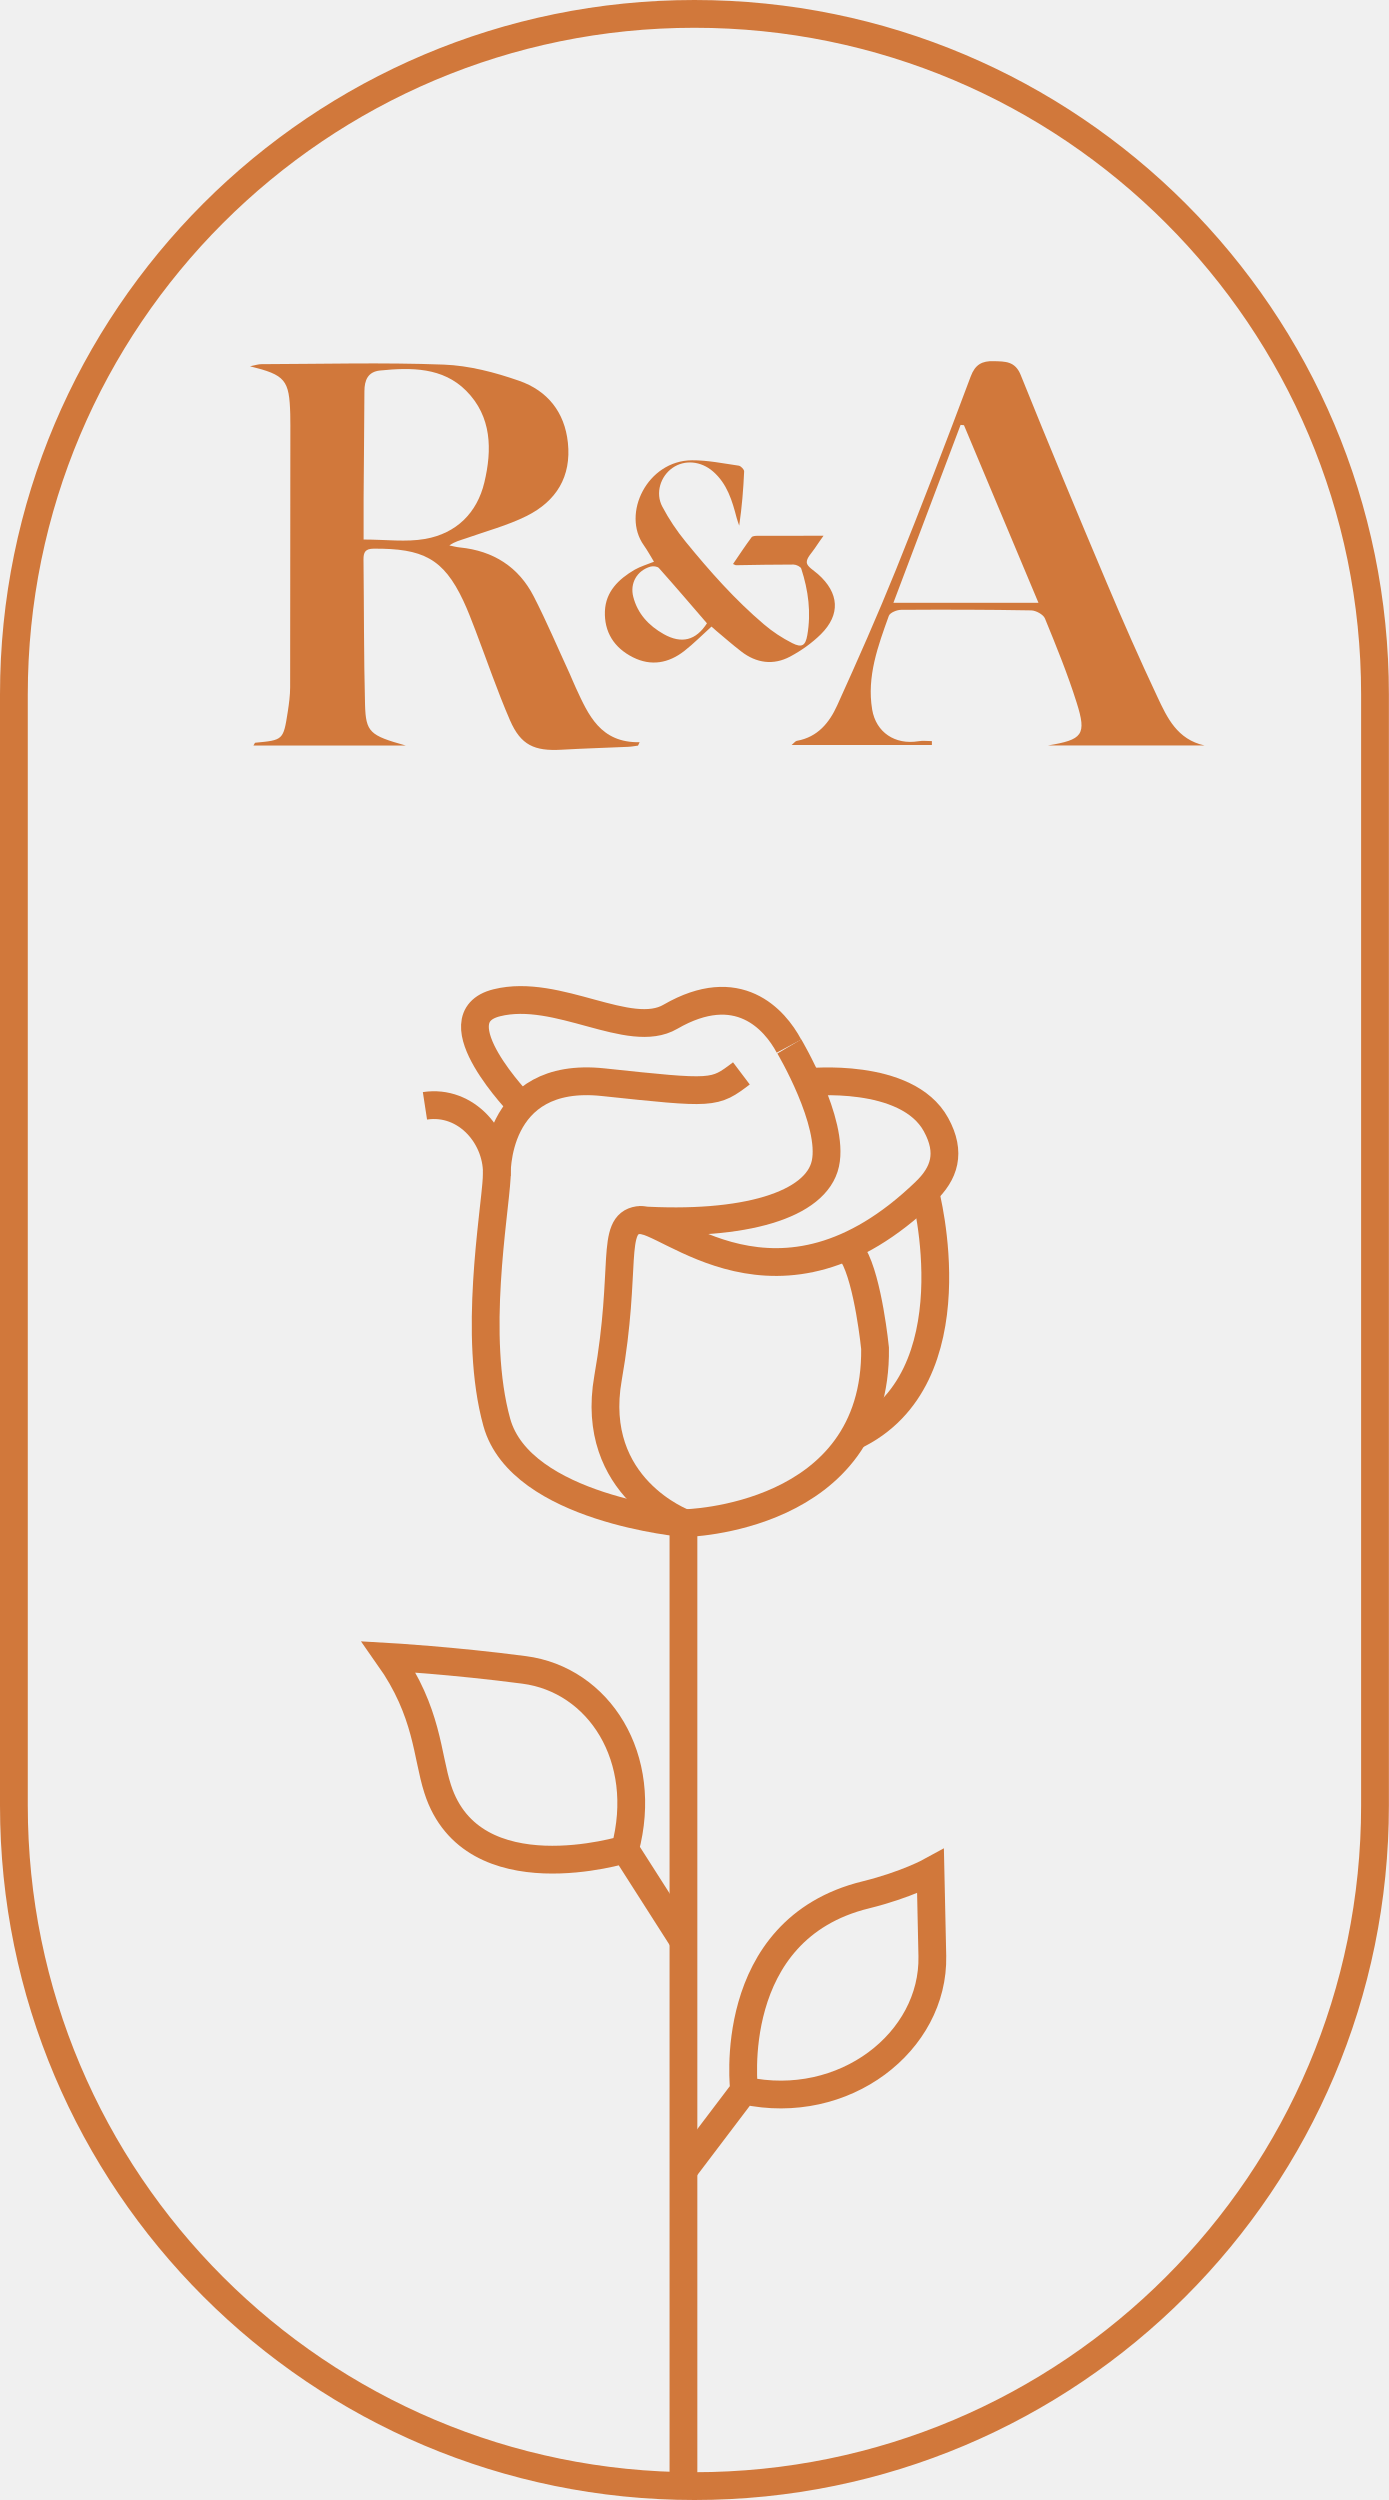
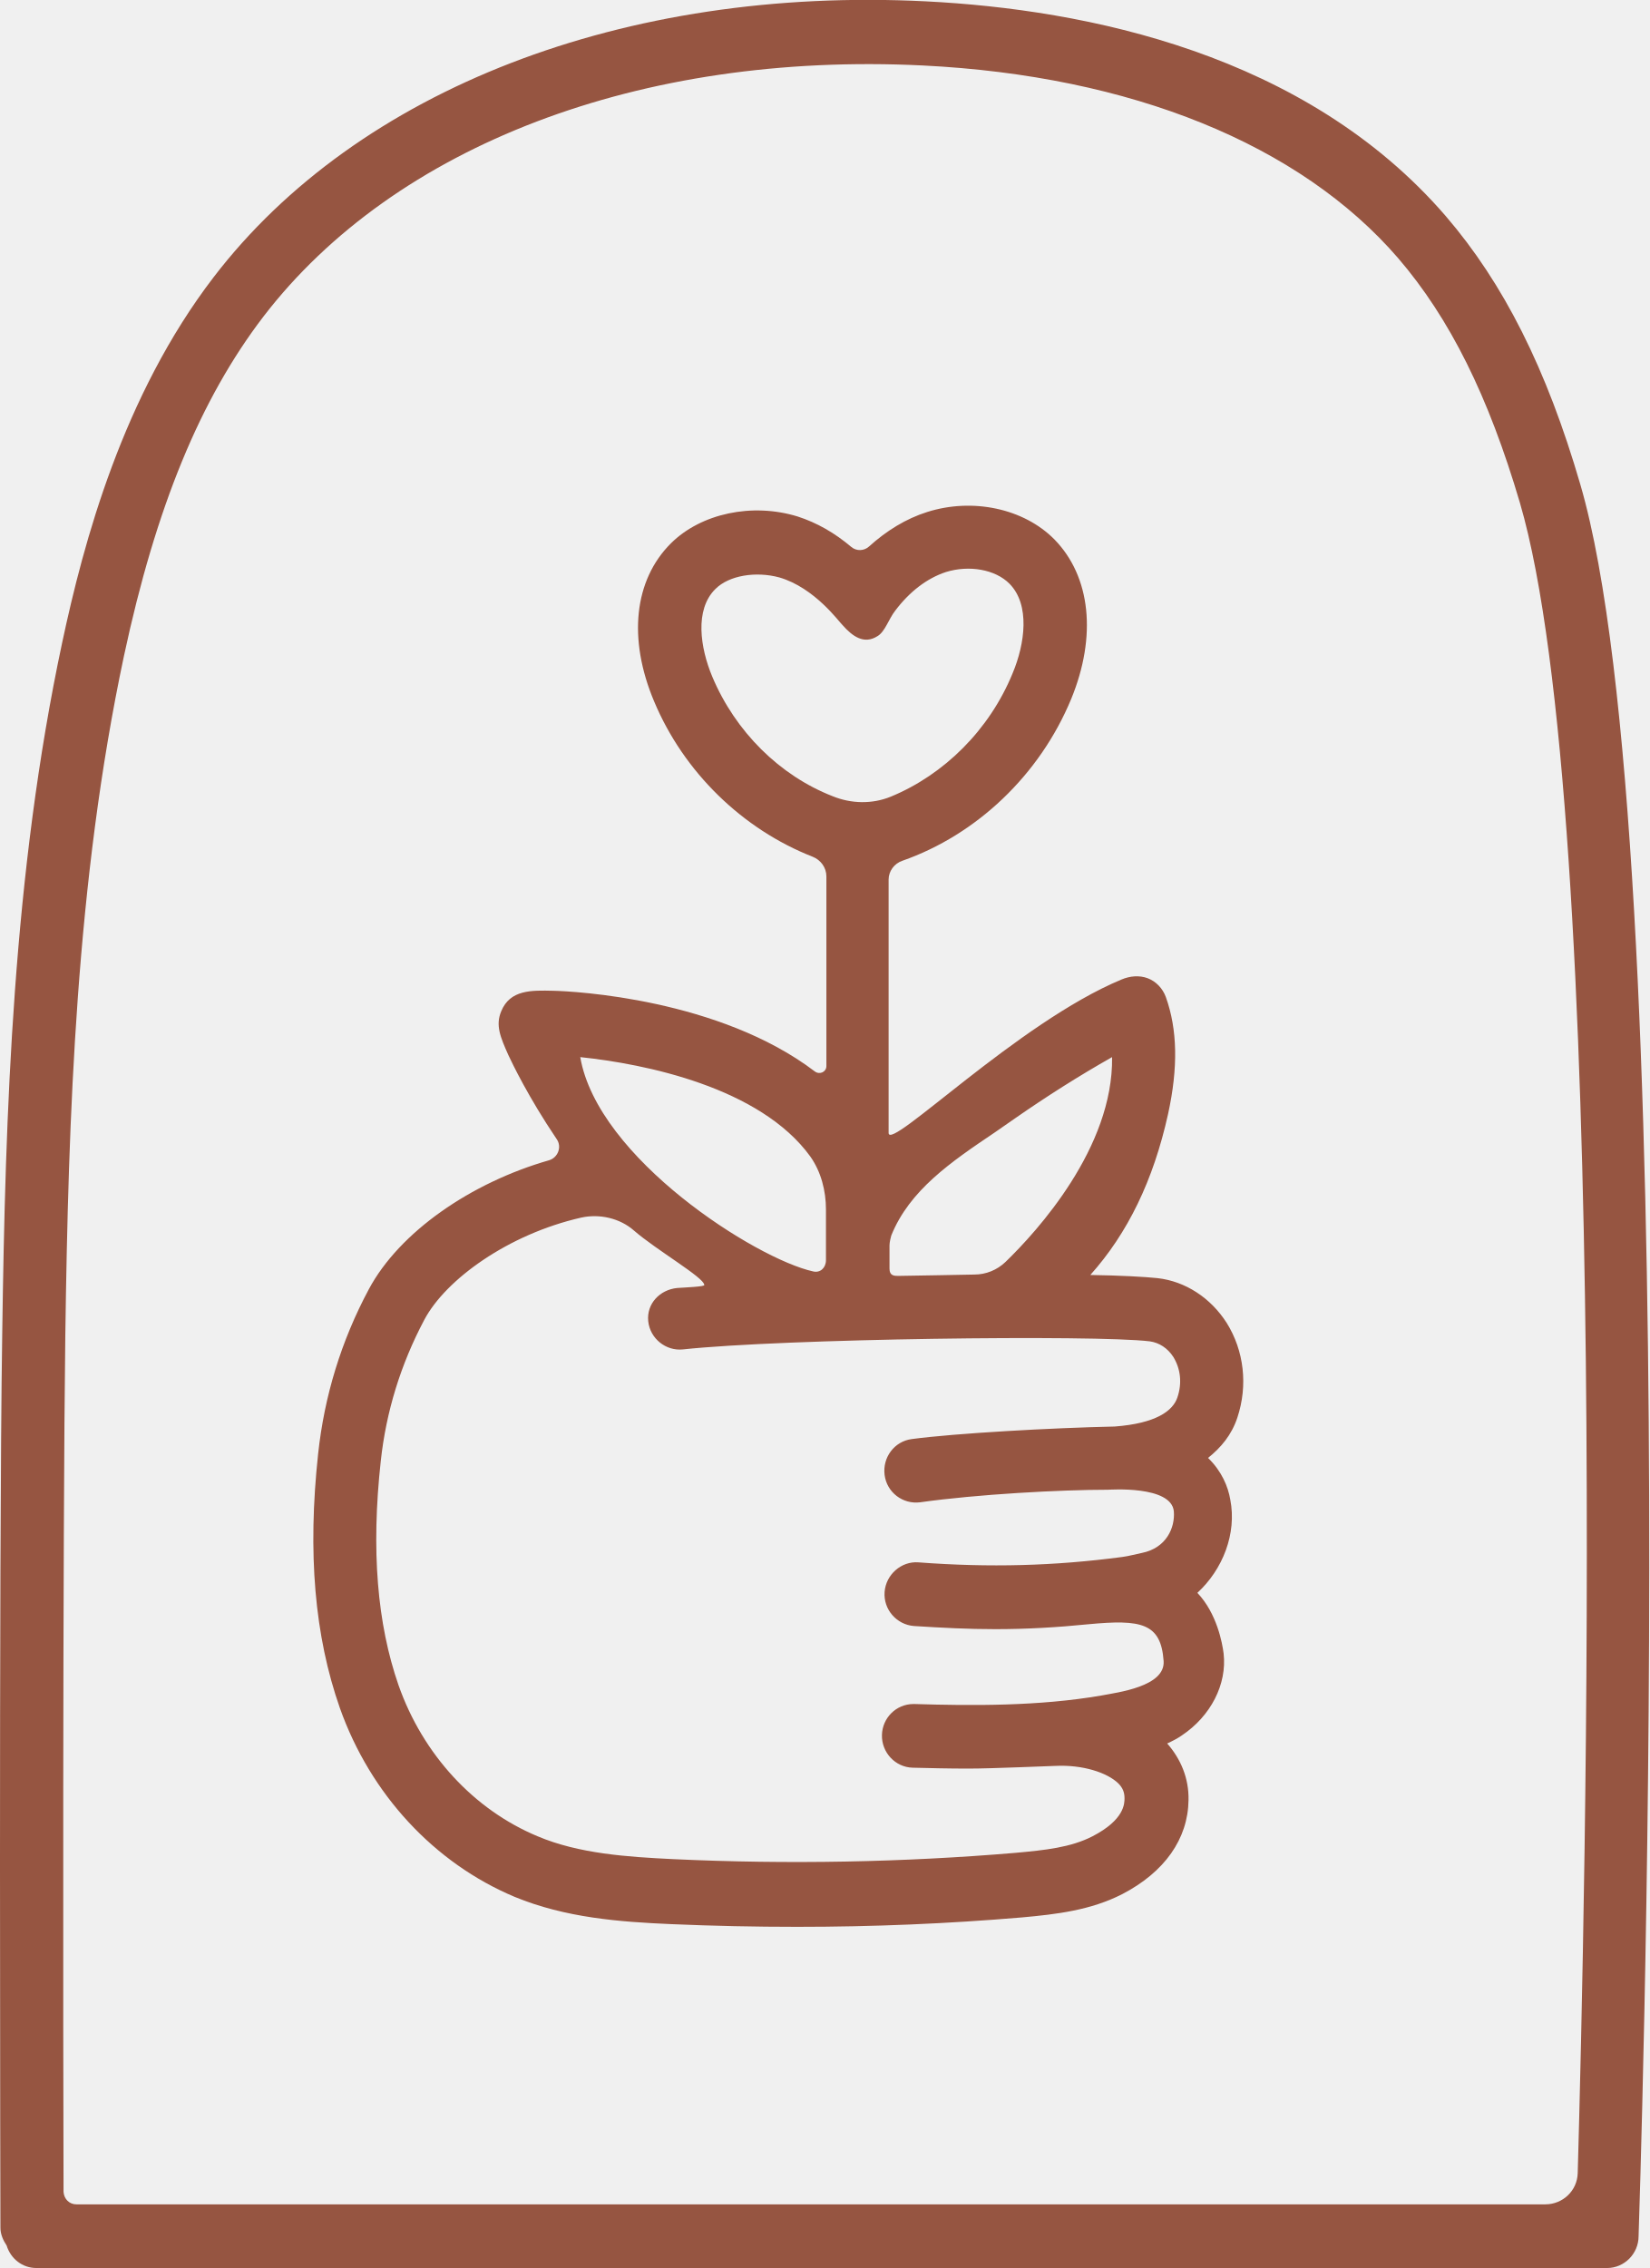
- <svg xmlns="http://www.w3.org/2000/svg" width="50" height="90" viewBox="0 0 50 90" fill="none">
-   <path d="M23.543 20.222C23.421 20.022 23.31 19.818 23.177 19.63C22.37 18.494 23.302 16.582 24.909 16.57C25.471 16.566 26.035 16.684 26.595 16.764C26.671 16.776 26.791 16.901 26.789 16.97C26.761 17.617 26.709 18.262 26.611 18.923C26.581 18.829 26.544 18.737 26.519 18.642C26.358 18.024 26.18 17.417 25.667 16.971C25.232 16.594 24.645 16.542 24.214 16.842C23.776 17.145 23.584 17.751 23.844 18.24C24.079 18.686 24.365 19.113 24.686 19.505C25.55 20.563 26.456 21.588 27.505 22.479C27.811 22.741 28.159 22.969 28.52 23.152C28.866 23.328 28.997 23.244 29.062 22.871C29.205 22.056 29.101 21.253 28.845 20.471C28.821 20.399 28.666 20.326 28.569 20.324C27.877 20.322 27.184 20.338 26.493 20.348C26.476 20.348 26.462 20.336 26.389 20.304C26.613 19.976 26.826 19.652 27.057 19.341C27.092 19.295 27.202 19.289 27.278 19.289C28.056 19.285 28.837 19.287 29.647 19.287C29.546 19.431 29.44 19.576 29.342 19.726C29.23 19.9 29.031 20.084 29.044 20.252C29.056 20.399 29.299 20.537 29.448 20.669C30.211 21.345 30.268 22.122 29.549 22.835C29.228 23.152 28.841 23.426 28.439 23.64C27.838 23.957 27.231 23.874 26.691 23.458C26.382 23.22 26.088 22.963 25.788 22.711C25.722 22.657 25.661 22.599 25.614 22.557C25.272 22.865 24.97 23.174 24.631 23.438C24.073 23.872 23.445 23.993 22.789 23.664C22.102 23.32 21.747 22.745 21.777 21.998C21.806 21.3 22.268 20.849 22.846 20.511C23.059 20.39 23.298 20.322 23.543 20.222ZM25.45 22.439C24.866 21.762 24.302 21.101 23.721 20.45C23.668 20.39 23.511 20.372 23.421 20.398C22.93 20.539 22.672 20.997 22.797 21.484C22.953 22.094 23.353 22.523 23.895 22.829C24.543 23.192 25.056 23.052 25.45 22.439Z" fill="#D1783B" />
-   <path d="M14.611 26.84C12.79 26.84 10.968 26.84 9.123 26.84C9.159 26.782 9.174 26.74 9.19 26.738C10.196 26.644 10.2 26.644 10.359 25.628C10.404 25.334 10.445 25.036 10.445 24.741C10.451 21.596 10.451 18.45 10.453 15.305C10.453 15.174 10.451 15.04 10.449 14.908C10.414 13.675 10.275 13.501 9 13.186C9.2 13.146 9.303 13.11 9.403 13.11C11.594 13.104 13.789 13.044 15.976 13.126C16.888 13.16 17.818 13.405 18.684 13.707C19.71 14.063 20.328 14.836 20.444 15.937C20.573 17.155 20.031 18.042 18.954 18.578C18.267 18.919 17.507 19.121 16.777 19.379C16.577 19.449 16.369 19.495 16.177 19.636C16.301 19.66 16.426 19.696 16.553 19.708C17.765 19.828 18.67 20.413 19.212 21.466C19.682 22.381 20.082 23.33 20.514 24.265C20.589 24.431 20.655 24.603 20.733 24.767C21.184 25.743 21.616 26.744 23.026 26.72C23.008 26.76 22.987 26.802 22.969 26.842C22.848 26.858 22.727 26.882 22.607 26.886C21.81 26.922 21.013 26.944 20.217 26.99C19.238 27.046 18.75 26.826 18.361 25.933C17.9 24.87 17.527 23.77 17.113 22.685C16.976 22.329 16.841 21.972 16.679 21.626C15.96 20.098 15.216 19.742 13.454 19.752C13.147 19.754 13.084 19.882 13.086 20.144C13.106 21.882 13.096 23.622 13.141 25.358C13.168 26.369 13.315 26.475 14.611 26.84ZM13.09 19.423C13.893 19.423 14.621 19.523 15.31 19.401C16.44 19.199 17.176 18.456 17.436 17.371C17.718 16.194 17.707 14.998 16.782 14.067C15.939 13.22 14.803 13.226 13.685 13.338C13.239 13.382 13.121 13.693 13.119 14.083C13.113 15.373 13.098 16.662 13.09 17.952C13.088 18.44 13.09 18.931 13.09 19.423Z" fill="#D1783B" />
-   <path d="M37.716 26.838C38.977 26.63 39.128 26.461 38.758 25.29C38.435 24.265 38.027 23.264 37.618 22.265C37.561 22.124 37.297 21.978 37.125 21.974C35.564 21.946 34.002 21.944 32.44 21.954C32.287 21.954 32.04 22.056 31.999 22.168C31.607 23.258 31.2 24.355 31.398 25.544C31.537 26.369 32.226 26.822 33.064 26.684C33.221 26.658 33.387 26.68 33.548 26.68C33.548 26.726 33.548 26.772 33.548 26.82C31.887 26.82 30.227 26.82 28.498 26.82C28.592 26.742 28.634 26.68 28.686 26.67C29.442 26.537 29.861 26.007 30.139 25.394C30.871 23.778 31.59 22.155 32.254 20.511C33.184 18.204 34.074 15.881 34.946 13.551C35.106 13.124 35.351 12.99 35.772 13.002C36.185 13.014 36.543 12.996 36.745 13.499C37.755 16.007 38.795 18.504 39.848 20.995C40.428 22.371 41.031 23.738 41.667 25.09C42.017 25.837 42.378 26.619 43.361 26.836C41.481 26.838 39.599 26.838 37.716 26.838ZM34.703 15.307C34.662 15.303 34.621 15.301 34.581 15.297C33.777 17.423 32.976 19.549 32.162 21.702C33.922 21.702 35.605 21.702 37.385 21.702C36.467 19.513 35.584 17.411 34.703 15.307Z" fill="#D1783B" />
-   <rect x="0.5" y="0.5" width="49" height="89" rx="24.5" stroke="#D1783B" />
-   <path d="M24.604 89.956L24.604 54.54" stroke="#D1783B" stroke-miterlimit="10" />
-   <path d="M24.639 78.088L26.788 75.251C26.788 75.251 26.068 69.457 31.175 68.213C32.626 67.853 33.499 67.373 33.499 67.373C33.499 67.373 33.51 67.853 33.564 70.417C33.63 73.505 30.389 76.037 26.799 75.262" stroke="#D1783B" stroke-miterlimit="10" />
-   <path d="M24.639 69.926L22.5 66.576C22.5 66.576 17.001 68.278 15.757 64.405C15.364 63.194 15.408 61.644 14 59.647C14 59.647 16.291 59.778 18.867 60.116C21.562 60.466 23.384 63.281 22.5 66.576" stroke="#D1783B" stroke-miterlimit="10" />
-   <path d="M24.639 54.835C24.639 54.835 18.746 54.322 17.884 51.202C17.022 48.081 17.808 43.771 17.884 42.363C17.961 40.956 16.793 39.581 15.298 39.81" stroke="#D1783B" stroke-miterlimit="10" />
-   <path d="M24.639 54.835C24.639 54.835 31.578 54.715 31.502 48.539C31.502 48.539 31.262 46.117 30.716 45.178" stroke="#D1783B" stroke-miterlimit="10" />
-   <path d="M33.303 42.909C33.303 42.909 35.103 49.641 30.738 51.703" stroke="#D1783B" stroke-miterlimit="10" />
-   <path d="M28.415 37.671C28.415 37.671 30.04 40.41 29.713 41.894C29.386 43.378 26.811 44.164 22.98 43.923" stroke="#D1783B" stroke-miterlimit="10" />
-   <path d="M29.069 38.959C29.069 38.959 32.648 38.577 33.696 40.486C34.252 41.501 34.001 42.243 33.303 42.909C28 48.015 23.995 43.771 22.98 43.923C21.965 44.076 22.587 45.648 21.889 49.608C21.191 53.569 24.65 54.835 24.65 54.835" stroke="#D1783B" stroke-miterlimit="10" />
-   <path d="M17.884 42.363C17.884 42.363 17.71 38.533 21.714 38.959C25.719 39.384 25.708 39.384 26.69 38.642" stroke="#D1783B" stroke-miterlimit="10" />
-   <path d="M18.779 39.81C18.779 39.81 15.691 36.645 17.884 36.1C20.078 35.554 22.664 37.464 24.137 36.602C26.57 35.194 27.89 36.7 28.403 37.66" stroke="#D1783B" stroke-miterlimit="10" />
+ <svg xmlns="http://www.w3.org/2000/svg" width="72" height="99" viewBox="0 0 72 99" fill="none">
+   <g clip-path="url(#clip0)">
+     <path d="M22.461 82.797C24.692 83.717 27.058 83.893 29.308 83.99C31.151 84.069 32.974 84.108 34.797 84.108C38.114 84.108 41.392 83.971 44.612 83.697C46.125 83.56 47.618 83.384 48.995 82.679C50.838 81.721 51.866 80.272 51.886 78.57C51.905 77.631 51.556 76.789 50.955 76.104C51.168 76.006 51.401 75.889 51.595 75.752C52.855 74.91 53.573 73.521 53.418 72.171C53.36 71.721 53.127 70.429 52.273 69.529C53.379 68.511 54 66.946 53.709 65.459C53.612 64.891 53.34 64.226 52.739 63.639C53.301 63.189 53.767 62.641 54.019 61.877C54.485 60.468 54.31 58.962 53.554 57.748C52.855 56.653 51.75 55.928 50.528 55.791C49.965 55.733 48.918 55.674 47.599 55.654C49.228 53.835 50.353 51.525 50.993 48.629C51.439 46.594 51.401 44.931 50.896 43.522C50.761 43.15 50.47 42.837 50.101 42.7C49.733 42.563 49.325 42.602 48.957 42.758C44.437 44.637 38.793 50.293 38.793 49.451V38.395C38.793 38.023 39.045 37.69 39.394 37.573C42.633 36.438 45.388 33.835 46.765 30.508C47.89 27.768 47.618 25.166 46.028 23.542C44.689 22.191 42.459 21.722 40.48 22.348C39.549 22.641 38.696 23.17 37.939 23.855C37.726 24.05 37.396 24.07 37.163 23.874C36.446 23.268 35.67 22.818 34.817 22.544C32.838 21.937 30.608 22.407 29.288 23.718C27.679 25.322 27.407 27.886 28.552 30.606C29.851 33.718 32.431 36.203 35.476 37.397C35.825 37.533 36.077 37.866 36.077 38.258V46.535C36.077 46.79 35.786 46.927 35.573 46.77C31.403 43.6 25.079 43.267 24.148 43.248C23.217 43.228 22.267 43.189 21.879 44.148C21.627 44.755 21.84 45.263 22.189 46.046C22.364 46.418 23.062 47.886 24.304 49.725C24.536 50.058 24.362 50.527 23.974 50.645C20.56 51.623 17.437 53.776 16.099 56.281C14.896 58.531 14.159 60.938 13.888 63.463C13.422 67.787 13.732 71.408 14.838 74.558C16.177 78.335 18.97 81.329 22.461 82.797ZM43.429 49.431L44.301 48.825C45.679 47.866 47.095 46.966 48.549 46.144C48.608 50.097 45.271 53.756 43.894 55.087C43.526 55.439 43.041 55.635 42.536 55.635C42.536 55.635 39.491 55.694 39.22 55.694C39.045 55.694 38.832 55.694 38.832 55.38C38.832 55.165 38.832 54.657 38.832 54.363C38.832 54.226 38.89 53.991 38.909 53.932C39.705 51.956 41.508 50.723 43.429 49.431ZM31.092 29.53C30.569 28.277 30.317 26.614 31.228 25.714C31.829 25.107 33.013 24.931 34.021 25.205C35.573 25.655 36.64 27.162 36.776 27.279C37.222 27.788 37.726 28.14 38.308 27.768C38.638 27.573 38.793 27.025 39.084 26.653C39.705 25.831 40.461 25.244 41.295 24.97C42.304 24.657 43.448 24.853 44.069 25.479C44.98 26.399 44.748 28.101 44.205 29.393C43.196 31.858 41.217 33.815 38.89 34.774C38.075 35.107 37.163 35.087 36.349 34.755C34.041 33.855 32.101 31.937 31.092 29.53ZM36.058 52.797V55.009C36.058 55.341 35.806 55.576 35.495 55.498C33.013 54.95 26.088 50.566 25.332 46.144C28.144 46.437 33.187 47.455 35.379 50.488C35.845 51.154 36.058 51.975 36.058 52.797ZM16.623 63.776C16.855 61.623 17.495 59.549 18.523 57.611C19.454 55.85 22.189 53.874 25.37 53.15C26.166 52.974 27.058 53.169 27.679 53.717C28.648 54.559 30.743 55.772 30.743 56.085C30.84 56.163 29.832 56.202 29.56 56.222C28.804 56.3 28.222 56.907 28.299 57.67C28.377 58.433 29.075 58.981 29.812 58.903C34.176 58.433 47.793 58.257 50.198 58.551C50.605 58.609 50.974 58.844 51.226 59.236C51.536 59.744 51.614 60.371 51.401 60.997C51.207 61.584 50.47 62.132 48.666 62.269C45.931 62.328 41.702 62.562 39.801 62.817C39.045 62.915 38.521 63.619 38.618 64.382C38.715 65.145 39.413 65.674 40.17 65.576C42.672 65.224 46.299 65.028 48.375 65.028C48.433 65.028 51.129 64.832 51.245 65.967C51.304 66.691 50.916 67.572 49.849 67.787C49.558 67.846 49.286 67.924 48.995 67.963C46.028 68.355 43.215 68.433 40.092 68.198C39.355 68.14 38.676 68.727 38.618 69.49C38.56 70.253 39.142 70.918 39.898 70.977C41.12 71.055 42.284 71.114 43.448 71.114C44.825 71.114 46.163 71.036 47.521 70.899C49.81 70.683 50.683 70.84 50.799 72.504C50.877 73.619 48.801 73.873 48.084 74.01C45.368 74.48 42.439 74.46 39.918 74.382C39.898 74.382 39.898 74.382 39.879 74.382C39.123 74.382 38.521 74.989 38.502 75.732C38.483 76.496 39.084 77.141 39.84 77.161C40.616 77.18 41.431 77.2 42.265 77.2C43.351 77.2 45.892 77.083 46.067 77.083C47.269 77.024 48.336 77.376 48.821 77.846C49.015 78.041 49.092 78.237 49.092 78.492C49.092 78.726 49.092 79.431 47.696 80.155C46.745 80.644 45.62 80.762 44.321 80.879C39.452 81.29 34.429 81.388 29.386 81.153C27.388 81.055 25.273 80.918 23.47 80.155C20.696 79 18.465 76.593 17.398 73.56C16.467 70.879 16.196 67.67 16.623 63.776Z" fill="#965541" />
+     <path d="M68.993 21.155C67.519 16.087 65.638 12.368 63.116 9.433C56.987 2.329 47.405 0.412 40.422 0.059C27.272 -0.606 15.614 3.895 9.33 12.094C5.353 17.28 3.647 23.679 2.716 28.043C0.562 38.141 0.233 48.513 0.097 58.258C-0.058 68.316 0.019 96.946 0.019 97.24C0.019 97.533 0.136 97.787 0.291 98.022C0.466 98.59 0.97 99.001 1.591 99.001H70.157C70.914 99.001 71.534 98.374 71.534 97.611C71.534 97.553 73.61 36.947 68.993 21.155ZM2.851 58.297C2.987 48.689 3.317 38.474 5.412 28.63C6.808 22.114 8.748 17.417 11.502 13.816C17.244 6.341 27.97 2.251 40.287 2.858C49.384 3.308 56.754 6.302 61.041 11.273C63.291 13.895 64.978 17.28 66.356 21.957C70.351 35.597 69.188 83.854 68.877 94.852C68.858 95.635 68.218 96.222 67.461 96.222H3.336C3.026 96.222 2.793 95.987 2.774 95.674C2.754 89.549 2.735 66.986 2.851 58.297Z" fill="#965541" />
+   </g>
+   <defs>
+     <clipPath id="clip0">
+       <rect width="72" height="99" fill="white" />
+     </clipPath>
+   </defs>
</svg>
